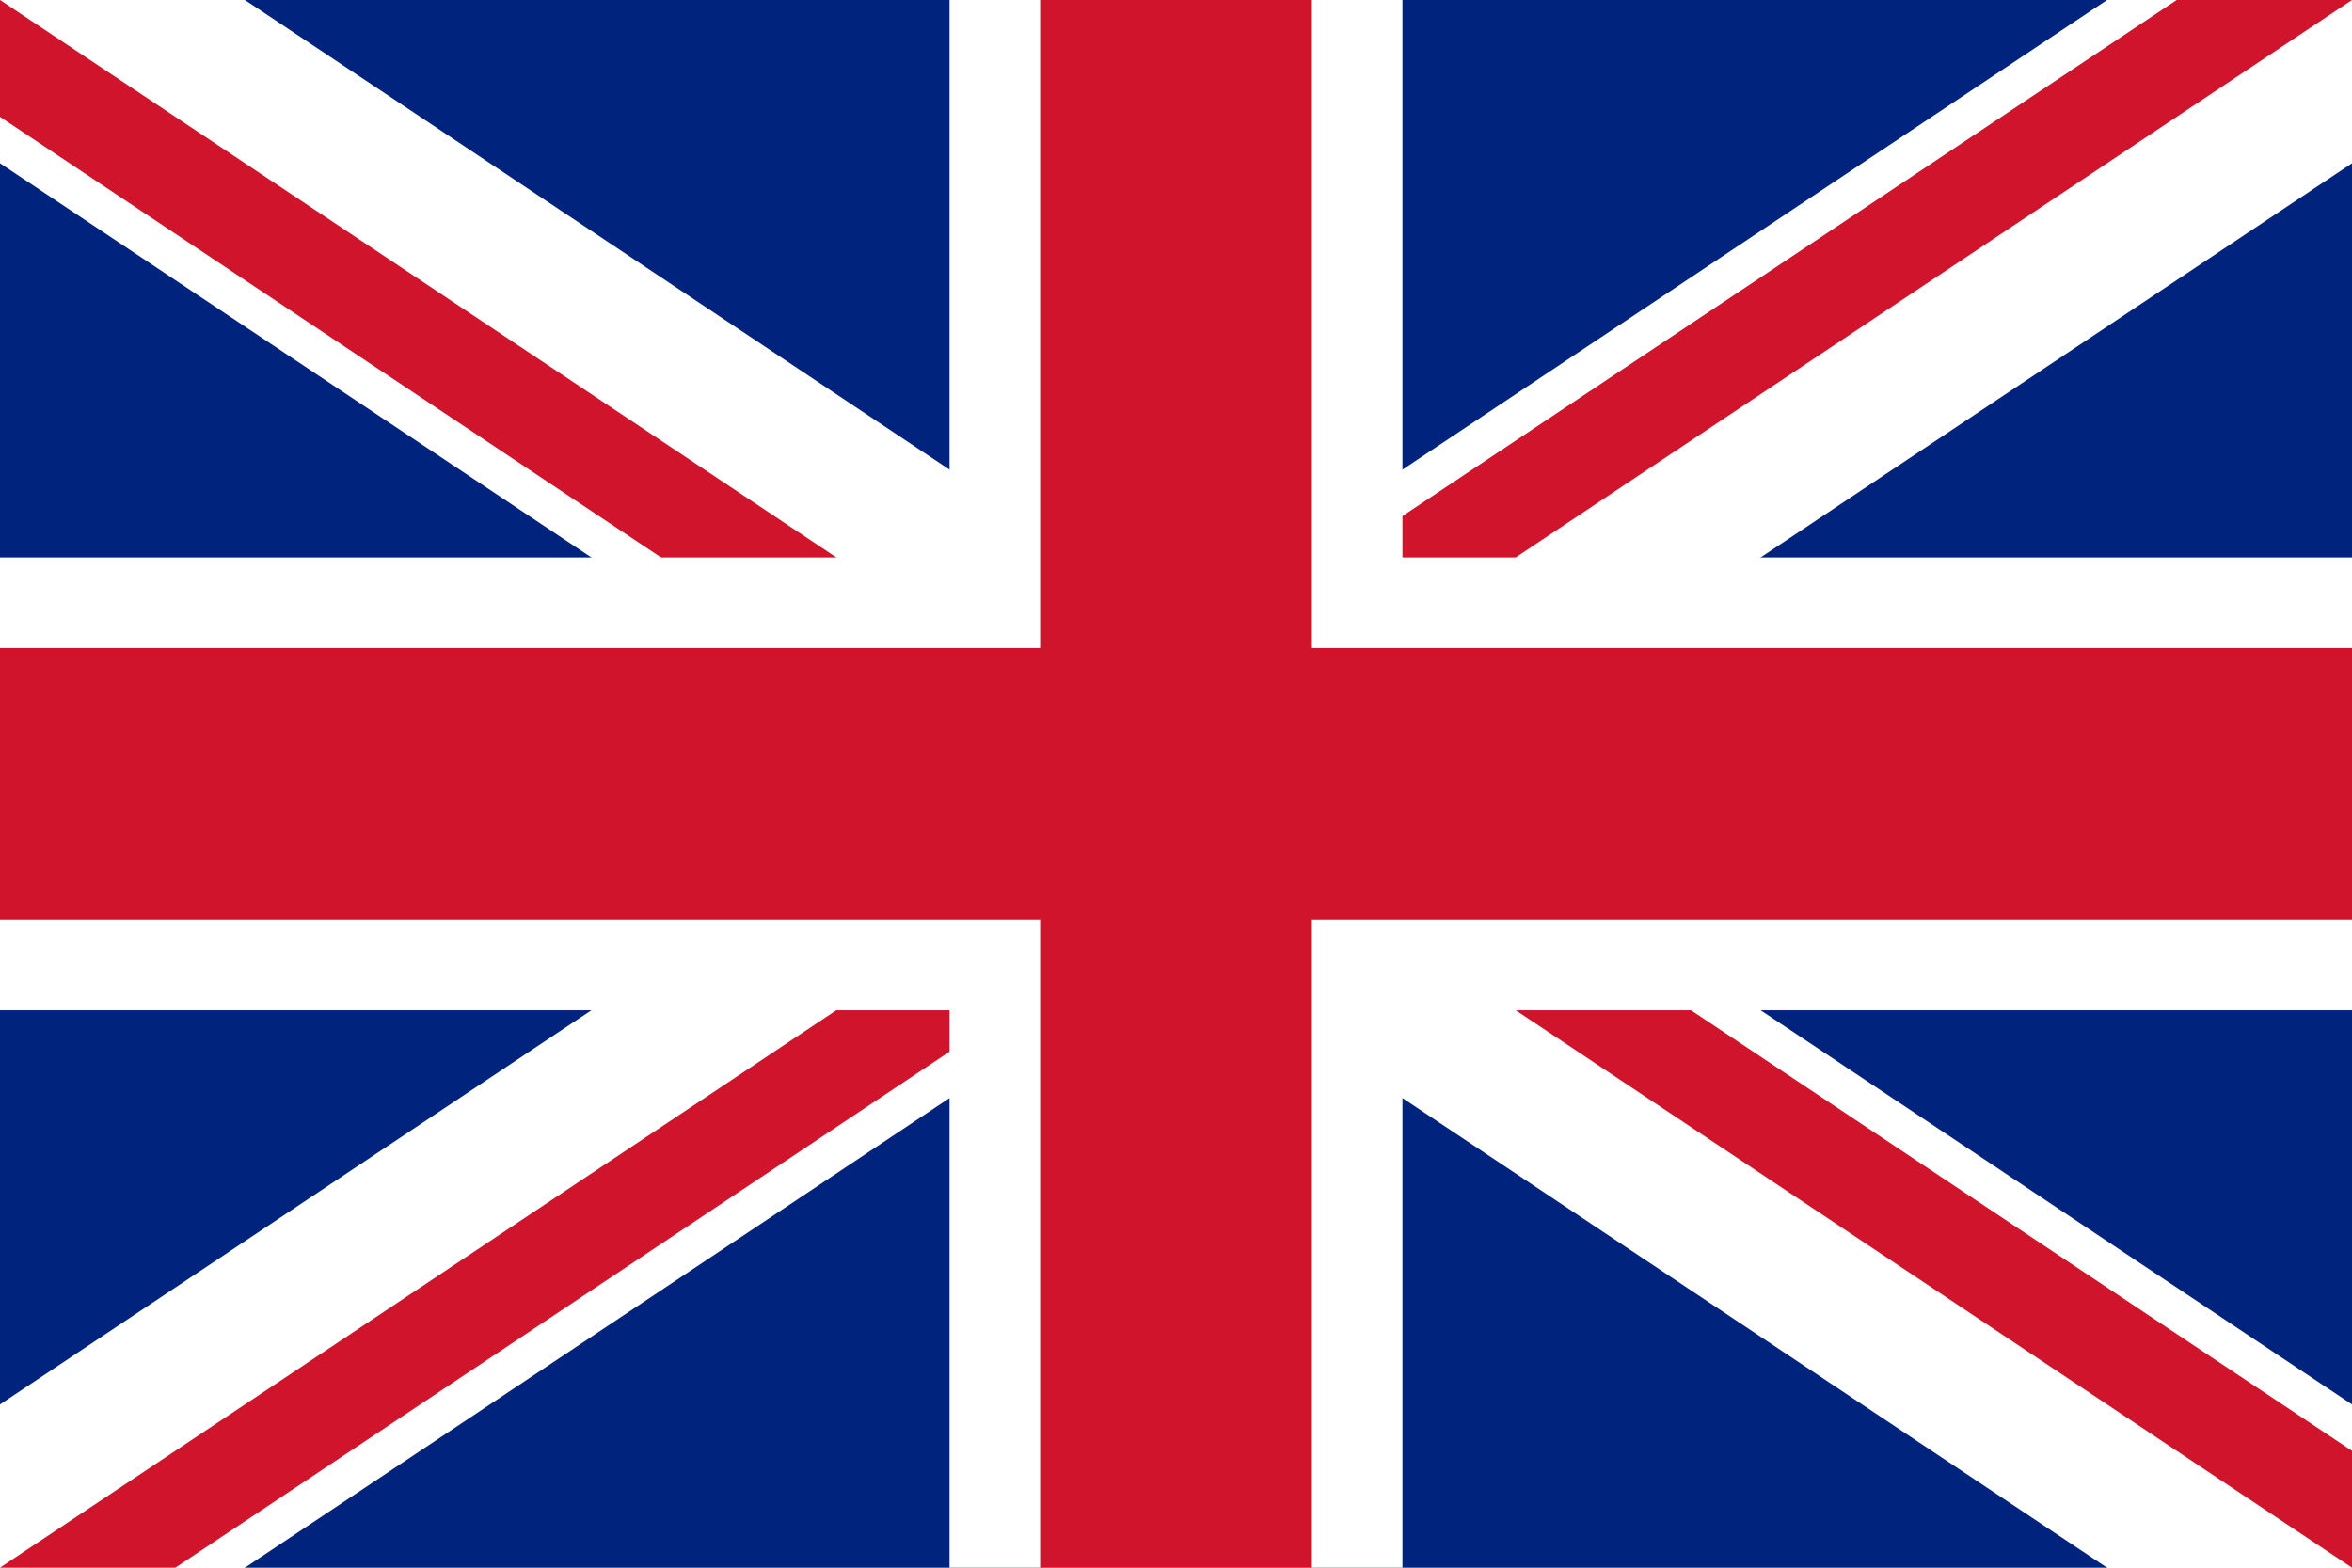
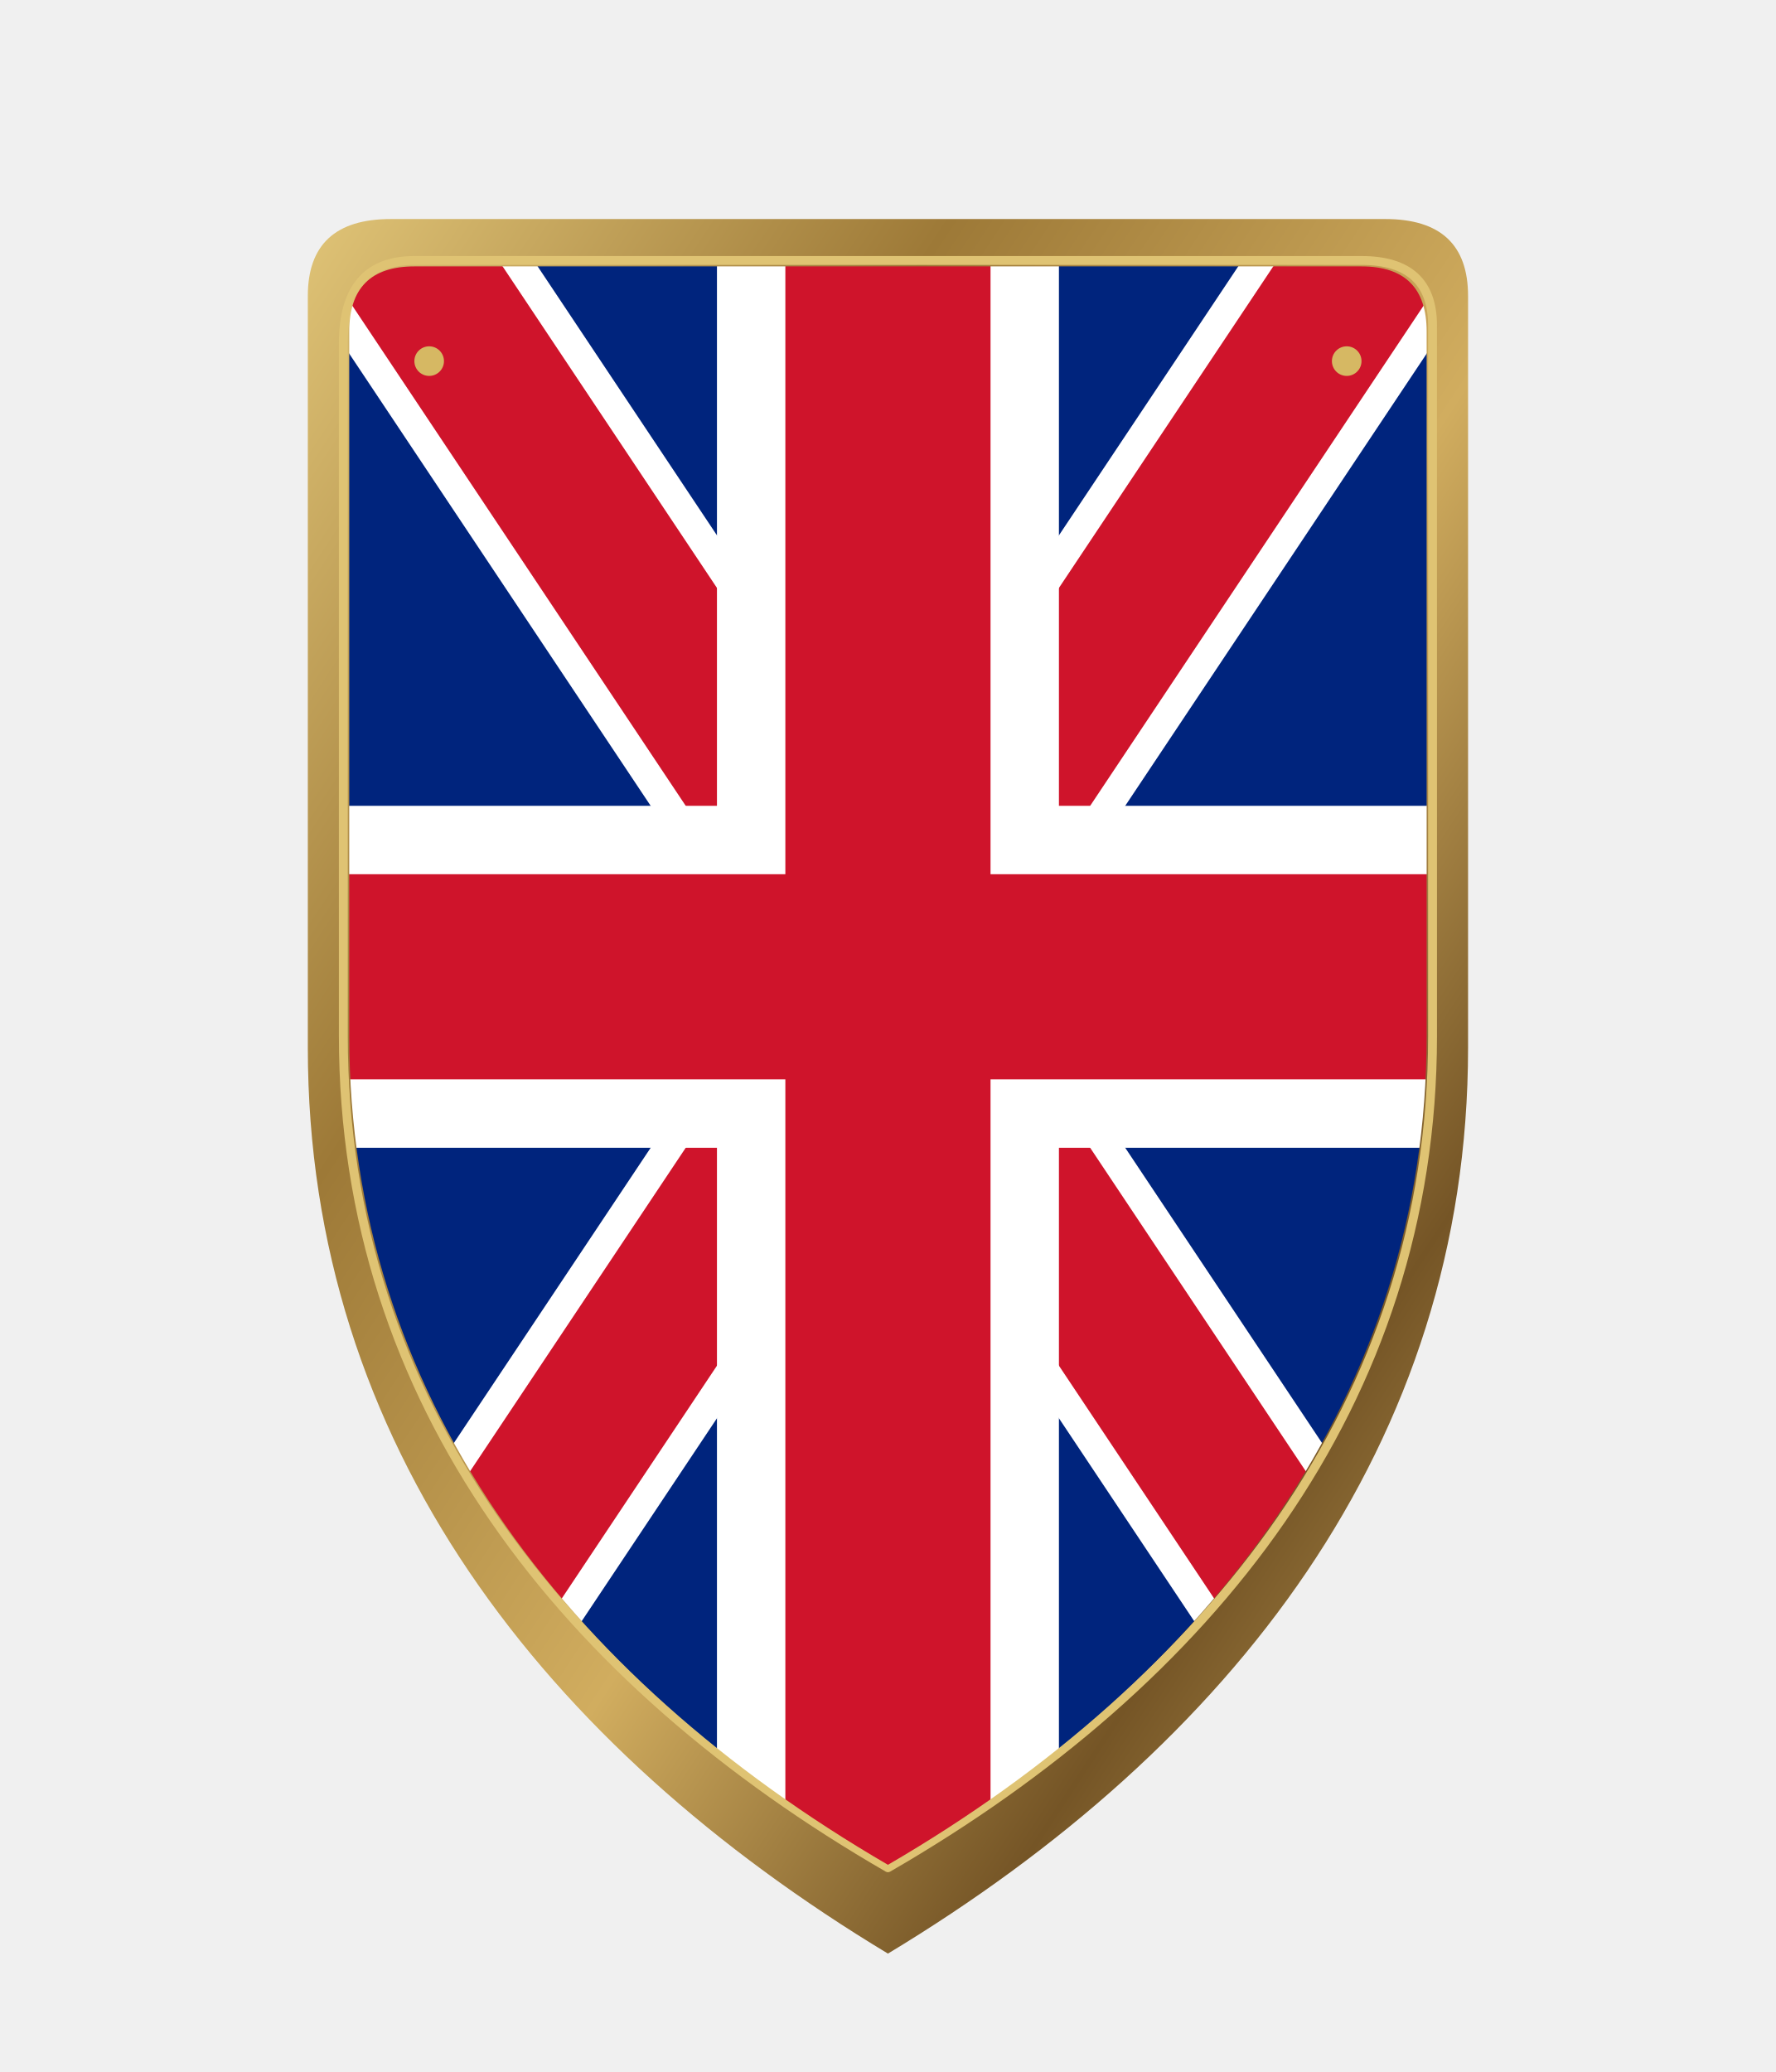
- <svg xmlns="http://www.w3.org/2000/svg" viewBox="0 0 60 40" width="900" height="600">
+ <svg xmlns="http://www.w3.org/2000/svg" viewBox="0 0 600 700" width="600" height="700">
  <defs>
-     <clipPath id="t">
-       <path d="M30,15H60V30zM30,15V30H0zM30,15H0V0zM30,15V0H60z" />
+     <g id="emblem">
+       <rect width="60" height="40" style="fill:#00247d" />
+       <g style="stroke:#ffffff;stroke-width:6.932;fill:none">
+         <path d="M0,0L60,40M60,0L0,40" />
+         <path d="M0,0L60,30M60,0L0,30" style="stroke:#cf142b;stroke-width:4" clip-path="url(#t)" transform="scale(1,1.333333)" />
+         <path d="M30,0V40M0,20H60" style="stroke-width:11.554" />
+         <path d="M30,0V40M0,20H60" style="stroke:#cf142b" />
+       </g>
+     </g>
+     <linearGradient id="antique-brass" x1="0%" y1="0%" x2="100%" y2="100%">
+       <stop offset="0%" stop-color="#e0c477" />
+       <stop offset="28%" stop-color="#9d7937" />
+       <stop offset="55%" stop-color="#d1ad5f" />
+       <stop offset="78%" stop-color="#755526" />
+       <stop offset="100%" stop-color="#c9a85d" />
+     </linearGradient>
+     <linearGradient id="dark-edge" x1="0%" y1="0%" x2="0%" y2="100%">
+       <stop offset="0%" stop-color="#40392f" />
+       <stop offset="100%" stop-color="#171916" />
+     </linearGradient>
+     <clipPath id="shield-clip">
+       <path d="         M 118 112         Q 118 90 140 90         L 460 90         Q 482 90 482 112         L 482 350         C 482 470 410 566 300 630         C 190 566 118 470 118 350         Z" />
    </clipPath>
  </defs>
-   <rect width="60" height="40" style="fill:#00247d" />
-   <g style="stroke:#ffffff;stroke-width:6.932;fill:none">
-     <path d="M0,0L60,40M60,0L0,40" />
-     <path d="M0,0L60,30M60,0L0,30" style="stroke:#cf142b;stroke-width:4" clip-path="url(#t)" transform="scale(1,1.333333)" />
-     <path d="M30,0V40M0,20H60" style="stroke-width:11.554" />
-     <path d="M30,0V40M0,20H60" style="stroke:#cf142b" />
+   <g id="shield" filter="url(#shield-shadow)">
+     <path id="shield-outer" d="             M 104 100             Q 104 74 132 74             L 468 74             Q 496 74 496 100             L 496 354             C 496 488 416 590 300 660             C 184 590 104 488 104 354             Z" fill="url(#antique-brass)" stroke="#3b2b16" stroke-width="0" stroke-linejoin="round" />
+     <path id="shield-recess" d="             M 116 116             Q 116 88 140 88             L 460 88             Q 484 88 484 110             L 484 350             C 484 474 409 568 300 631             C 191 568 116 474 116 350             Z" fill="#00000000" stroke="#dfc373" stroke-width="3" stroke-linejoin="round" />
+     <g id="flag-art" clip-path="url(#shield-clip)" filter="url(#paper-grain)">
+       <use href="#emblem" x="3" y="-50" transform="rotate(90) scale(10)" />
+     </g>
+     <g fill="#d6b863" stroke="#4b351a" stroke-width="0">
+       <circle cx="145" cy="122" r="5" />
+       <circle cx="455" cy="122" r="5" />
+     </g>
  </g>
</svg>
